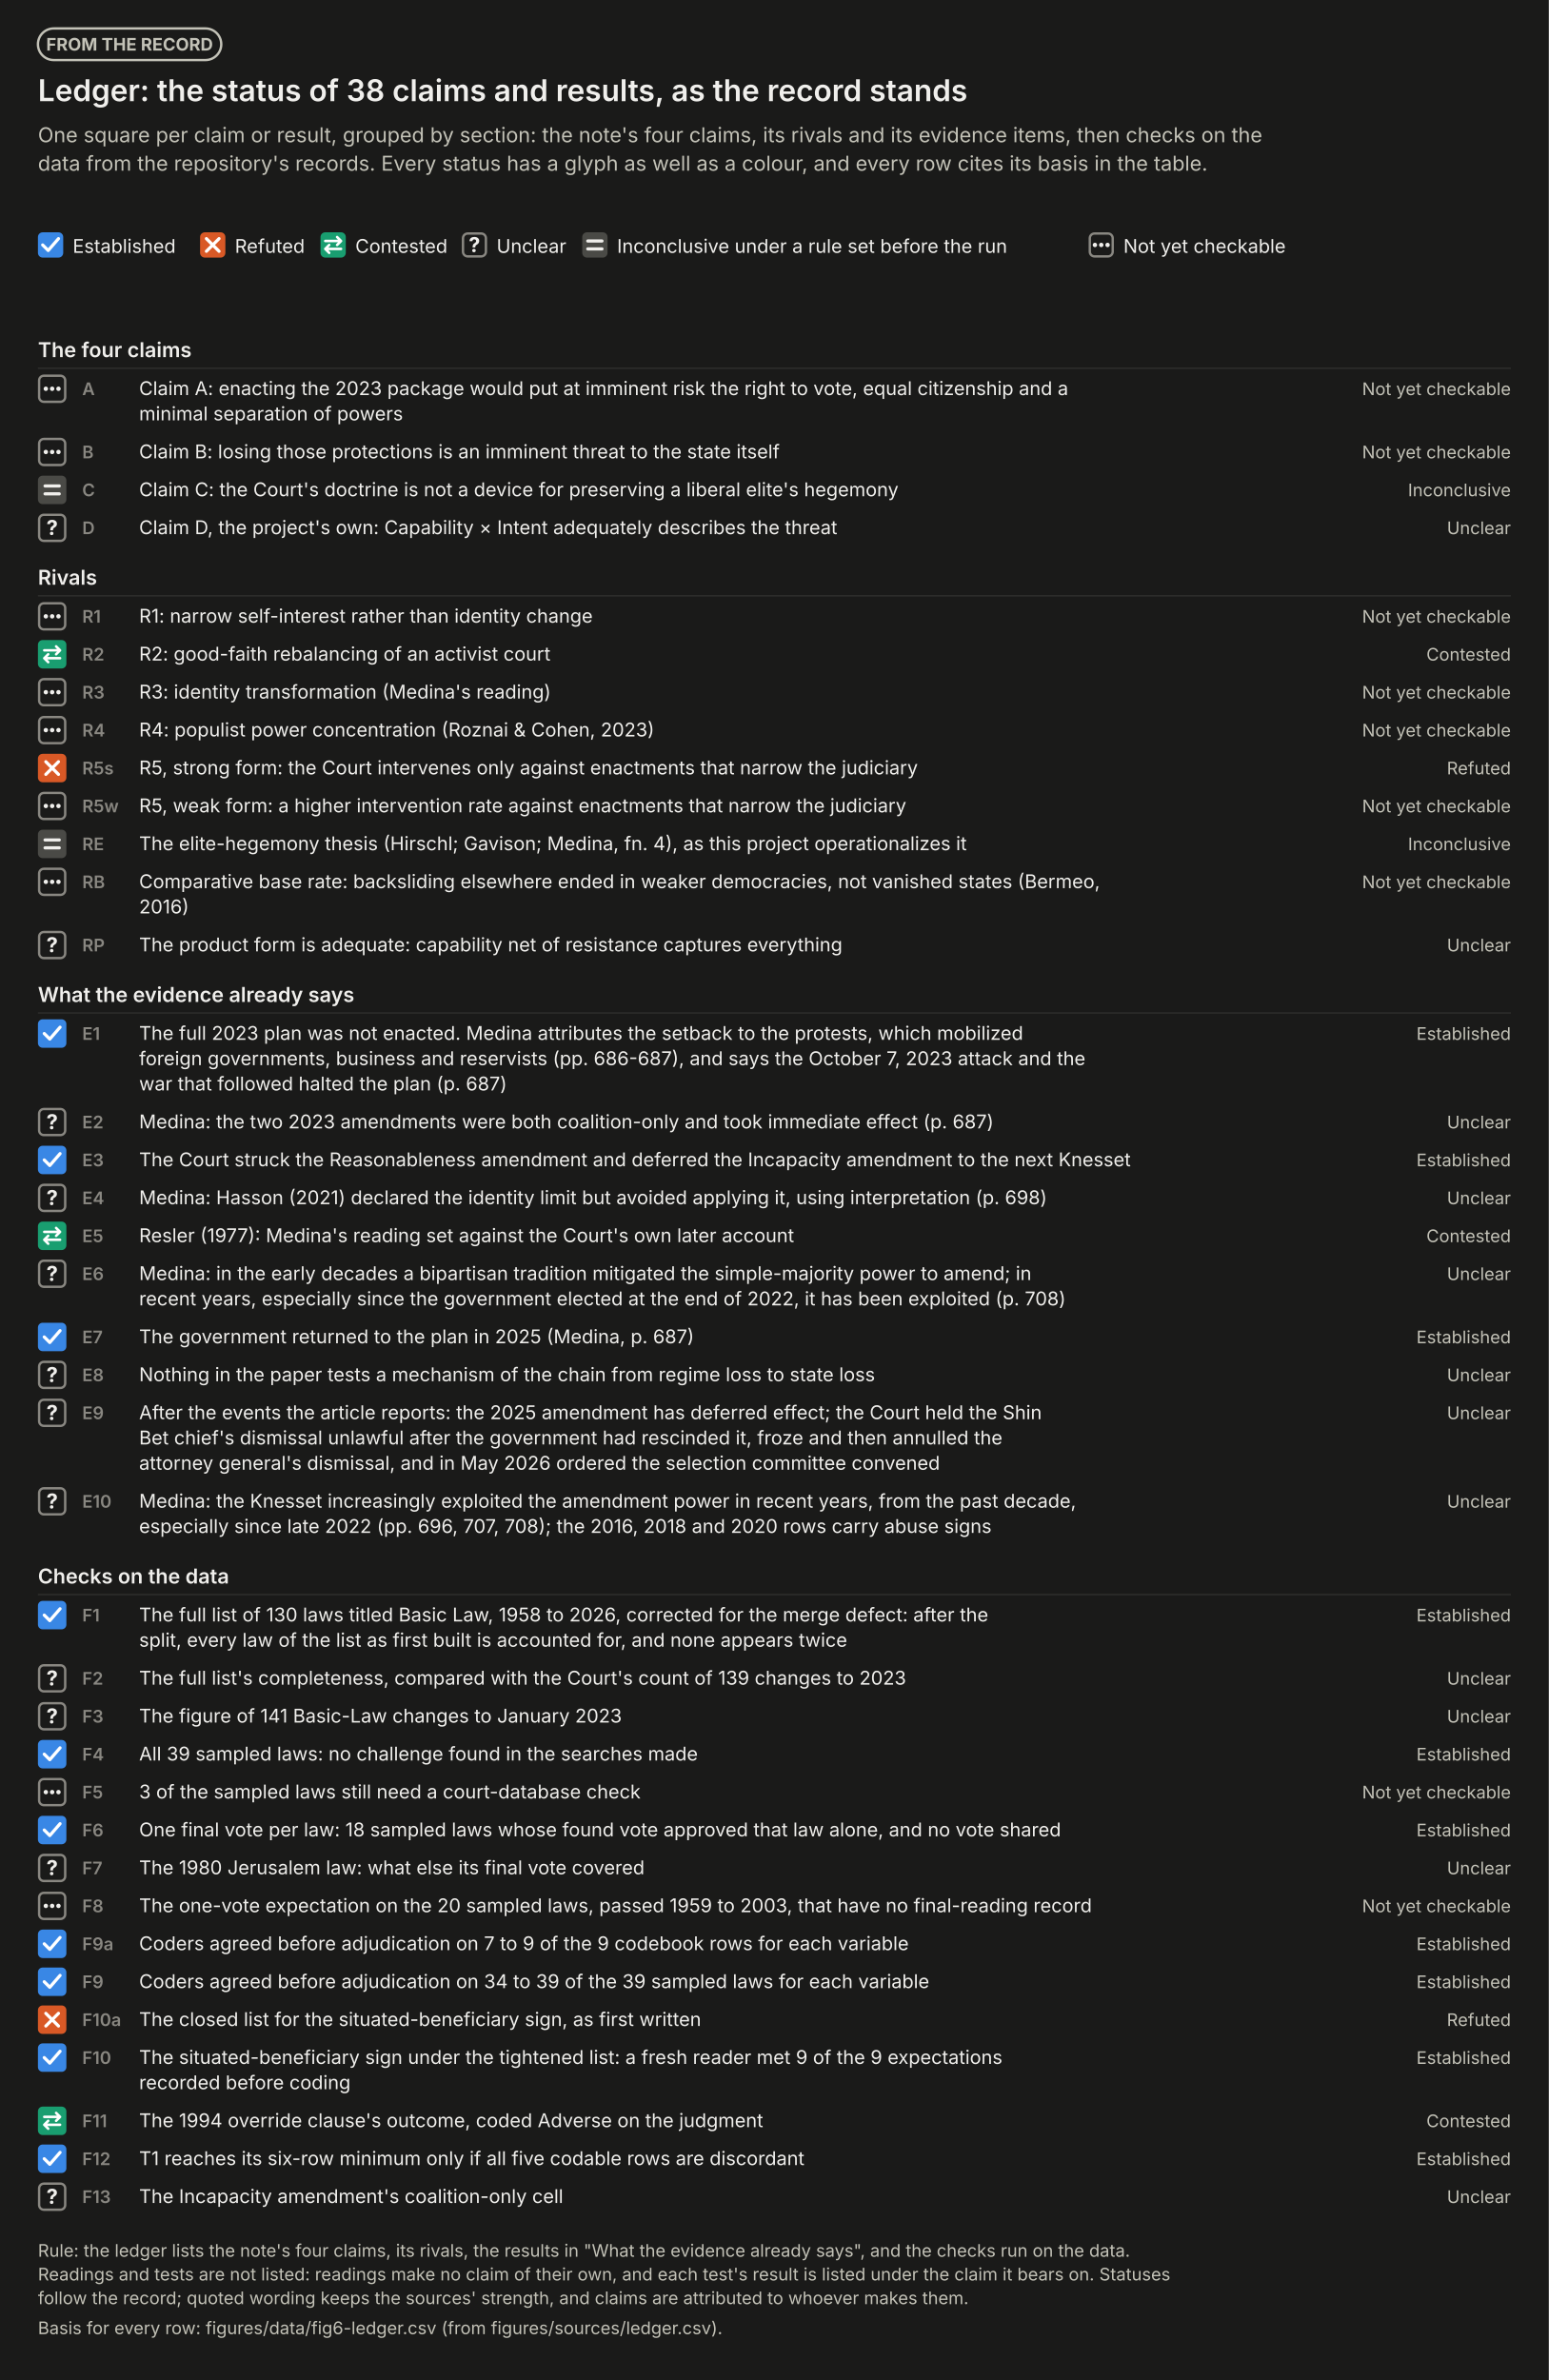
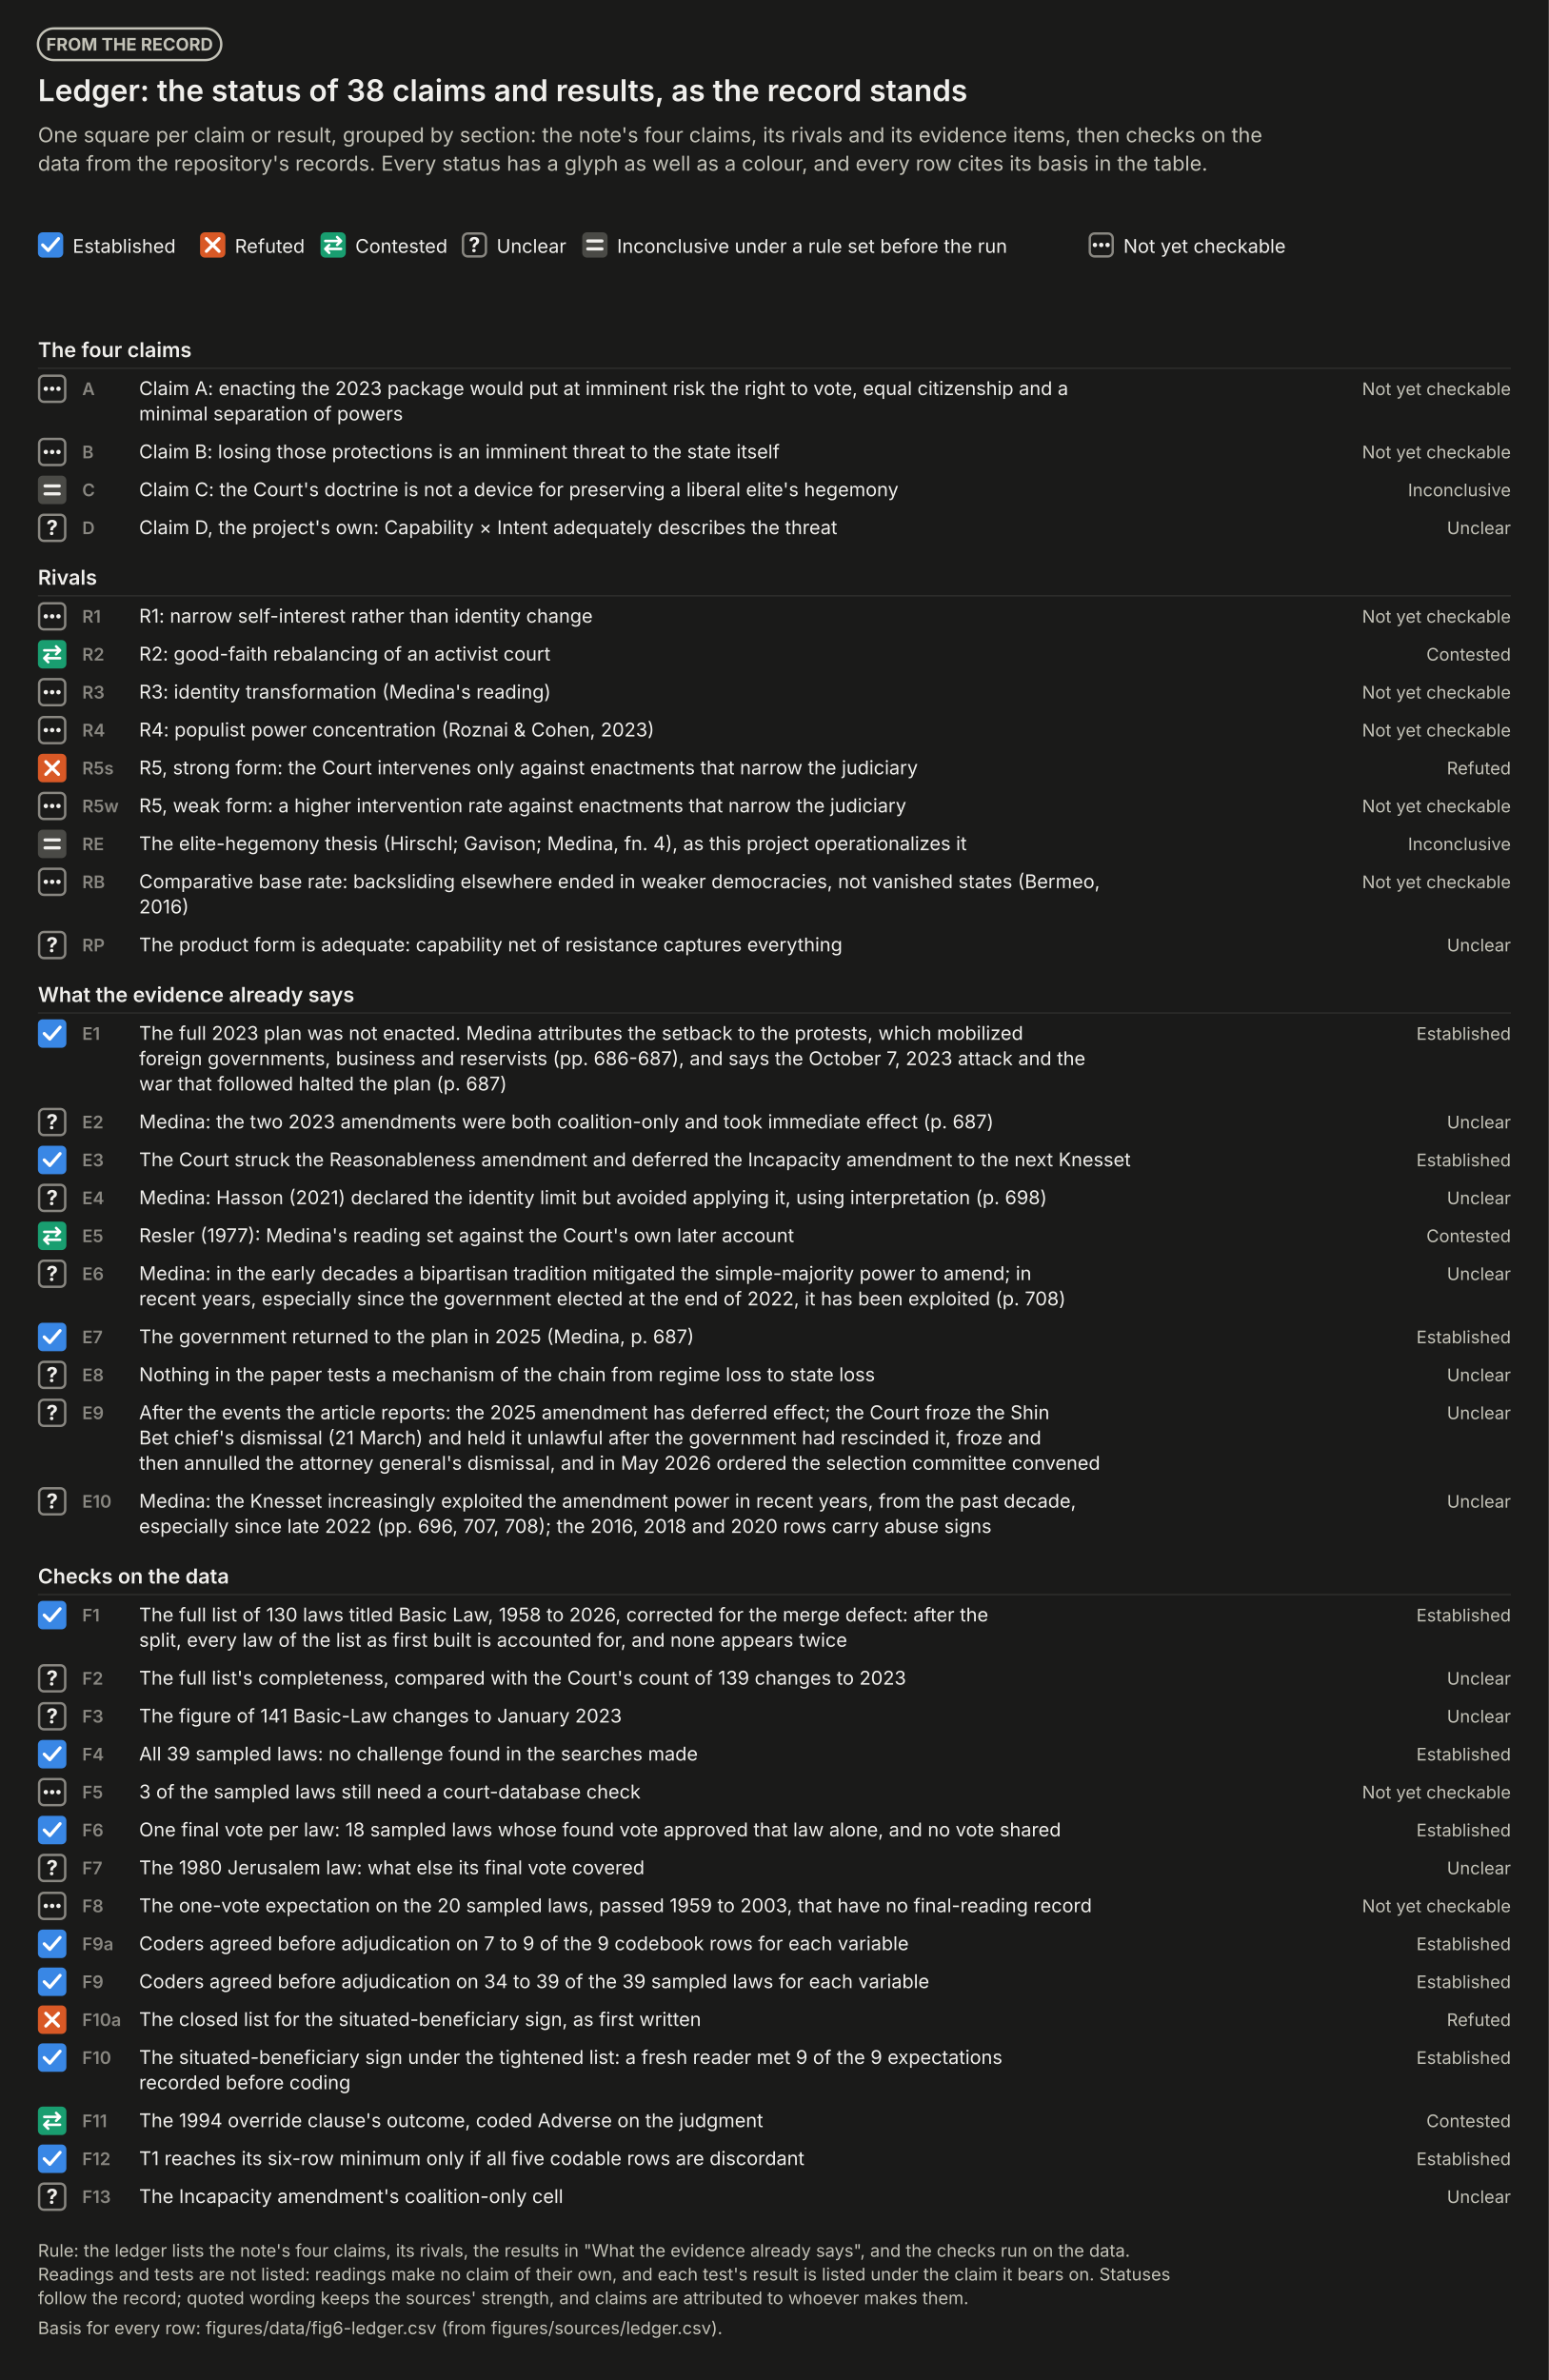
<svg xmlns="http://www.w3.org/2000/svg" width="980" height="1506" viewBox="0 0 980 1506" role="img" aria-labelledby="t d" font-family="system-ui, -apple-system, 'Segoe UI', sans-serif">
  <rect width="980" height="1506" fill="#1a1a19" />
  <rect x="24" y="18" width="116" height="20" rx="10" fill="none" stroke="#c3c2b7" stroke-width="1.5" />
  <text x="82.0" y="32.0" font-size="11" font-weight="bold" text-anchor="middle" fill="#c3c2b7">FROM THE RECORD</text>
  <text x="24.0" y="64.0" font-size="19" font-weight="600" text-anchor="start" fill="#f0efec">Ledger: the status of 38 claims and results, as the record stands</text>
  <text x="24.0" y="90.0" font-size="13" font-weight="normal" text-anchor="start" fill="#c3c2b7">One square per claim or result, grouped by section: the note's four claims, its rivals and its evidence items, then checks on the</text>
  <text x="24.0" y="108.0" font-size="13" font-weight="normal" text-anchor="start" fill="#c3c2b7">data from the repository's records. Every status has a glyph as well as a colour, and every row cites its basis in the table.</text>
  <rect x="24" y="147" width="16" height="16" rx="3" fill="#3987e5" />
  <polyline points="27.0,155.0 30.5,158.5 37.0,151.0" fill="none" stroke="#ffffff" stroke-width="2" stroke-linecap="round" stroke-linejoin="round" />
  <text x="46.0" y="160.0" font-size="12" font-weight="normal" text-anchor="start" fill="#f0efec">Established</text>
  <rect x="126.6" y="147" width="16" height="16" rx="3" fill="#d95926" />
  <path d="M130.6,151.0L138.6,159.0M138.6,151.0L130.6,159.0" stroke="#ffffff" stroke-width="2" stroke-linecap="round" />
  <text x="148.6" y="160.0" font-size="12" font-weight="normal" text-anchor="start" fill="#f0efec">Refuted</text>
  <rect x="202.8" y="147" width="16" height="16" rx="3" fill="#199e70" />
  <path d="M205.8,152.5H215.8M213.3,150.0L215.8,152.5L213.3,155.0M215.8,157.5H205.8M208.3,155.0L205.8,157.5L208.3,160.0" stroke="#ffffff" stroke-width="1.6" fill="none" stroke-linecap="round" stroke-linejoin="round" />
  <text x="224.8" y="160.0" font-size="12" font-weight="normal" text-anchor="start" fill="#f0efec">Contested</text>
  <rect x="292.95" y="147.75" width="14.5" height="14.5" rx="3" fill="none" stroke="#898781" stroke-width="1.5" />
  <text x="300.2" y="159.5" font-size="13" font-weight="bold" text-anchor="middle" fill="#f0efec">?</text>
  <text x="314.2" y="160.0" font-size="12" font-weight="normal" text-anchor="start" fill="#f0efec">Unclear</text>
  <rect x="368.4" y="147" width="16" height="16" rx="3" fill="#4a4a46" />
  <path d="M371.9,152.5H380.9M371.9,157.5H380.9" stroke="#f0efec" stroke-width="2" stroke-linecap="round" />
  <text x="390.4" y="160.0" font-size="12" font-weight="normal" text-anchor="start" fill="#f0efec">Inconclusive under a rule set before the run</text>
  <rect x="689.55" y="147.75" width="14.5" height="14.5" rx="3" fill="none" stroke="#898781" stroke-width="1.5" />
  <circle cx="692.8" cy="155.0" r="1.4" fill="#f0efec" />
  <circle cx="696.8" cy="155.0" r="1.4" fill="#f0efec" />
  <circle cx="700.8" cy="155.0" r="1.4" fill="#f0efec" />
  <text x="710.8" y="160.0" font-size="12" font-weight="normal" text-anchor="start" fill="#f0efec">Not yet checkable</text>
  <text x="24.0" y="226.0" font-size="13" font-weight="600" text-anchor="start" fill="#f0efec">The four claims</text>
  <line x1="24" x2="956" y1="233" y2="233" stroke="#2c2c2a" />
  <rect x="24.75" y="237.75" width="16.5" height="16.5" rx="3" fill="none" stroke="#898781" stroke-width="1.5" />
  <circle cx="29.0" cy="246.0" r="1.4" fill="#f0efec" />
  <circle cx="33.0" cy="246.0" r="1.4" fill="#f0efec" />
  <circle cx="37.0" cy="246.0" r="1.4" fill="#f0efec" />
  <text x="52.0" y="250.0" font-size="11" font-weight="600" text-anchor="start" fill="#898781">A</text>
  <text x="88.0" y="250.0" font-size="12" font-weight="normal" text-anchor="start" fill="#f0efec">Claim A: enacting the 2023 package would put at imminent risk the right to vote, equal citizenship and a</text>
  <text x="88.0" y="266.0" font-size="12" font-weight="normal" text-anchor="start" fill="#f0efec">minimal separation of powers</text>
  <text x="956.0" y="250.0" font-size="11" font-weight="normal" text-anchor="end" fill="#c3c2b7">Not yet checkable</text>
  <rect x="24.75" y="277.75" width="16.5" height="16.5" rx="3" fill="none" stroke="#898781" stroke-width="1.5" />
  <circle cx="29.0" cy="286.0" r="1.4" fill="#f0efec" />
  <circle cx="33.0" cy="286.0" r="1.4" fill="#f0efec" />
  <circle cx="37.0" cy="286.0" r="1.4" fill="#f0efec" />
  <text x="52.0" y="290.0" font-size="11" font-weight="600" text-anchor="start" fill="#898781">B</text>
  <text x="88.0" y="290.0" font-size="12" font-weight="normal" text-anchor="start" fill="#f0efec">Claim B: losing those protections is an imminent threat to the state itself</text>
  <text x="956.0" y="290.0" font-size="11" font-weight="normal" text-anchor="end" fill="#c3c2b7">Not yet checkable</text>
  <rect x="24" y="301" width="18" height="18" rx="3" fill="#4a4a46" />
  <path d="M28.5,307.5H37.5M28.5,312.5H37.5" stroke="#f0efec" stroke-width="2" stroke-linecap="round" />
  <text x="52.0" y="314.0" font-size="11" font-weight="600" text-anchor="start" fill="#898781">C</text>
  <text x="88.0" y="314.0" font-size="12" font-weight="normal" text-anchor="start" fill="#f0efec">Claim C: the Court's doctrine is not a device for preserving a liberal elite's hegemony</text>
  <text x="956.0" y="314.0" font-size="11" font-weight="normal" text-anchor="end" fill="#c3c2b7">Inconclusive</text>
  <rect x="24.75" y="325.75" width="16.5" height="16.5" rx="3" fill="none" stroke="#898781" stroke-width="1.5" />
  <text x="33.0" y="338.5" font-size="13" font-weight="bold" text-anchor="middle" fill="#f0efec">?</text>
  <text x="52.0" y="338.0" font-size="11" font-weight="600" text-anchor="start" fill="#898781">D</text>
  <text x="88.0" y="338.0" font-size="12" font-weight="normal" text-anchor="start" fill="#f0efec">Claim D, the project's own: Capability × Intent adequately describes the threat</text>
  <text x="956.0" y="338.0" font-size="11" font-weight="normal" text-anchor="end" fill="#c3c2b7">Unclear</text>
  <text x="24.0" y="370.0" font-size="13" font-weight="600" text-anchor="start" fill="#f0efec">Rivals</text>
  <line x1="24" x2="956" y1="377" y2="377" stroke="#2c2c2a" />
  <rect x="24.75" y="381.75" width="16.5" height="16.5" rx="3" fill="none" stroke="#898781" stroke-width="1.5" />
  <circle cx="29.0" cy="390.0" r="1.4" fill="#f0efec" />
  <circle cx="33.0" cy="390.0" r="1.4" fill="#f0efec" />
  <circle cx="37.0" cy="390.0" r="1.4" fill="#f0efec" />
  <text x="52.0" y="394.0" font-size="11" font-weight="600" text-anchor="start" fill="#898781">R1</text>
  <text x="88.0" y="394.0" font-size="12" font-weight="normal" text-anchor="start" fill="#f0efec">R1: narrow self-interest rather than identity change</text>
  <text x="956.0" y="394.0" font-size="11" font-weight="normal" text-anchor="end" fill="#c3c2b7">Not yet checkable</text>
  <rect x="24" y="405" width="18" height="18" rx="3" fill="#199e70" />
  <path d="M28.0,411.5H38.0M35.5,409.0L38.0,411.5L35.5,414.0M38.0,416.5H28.0M30.5,414.0L28.0,416.5L30.5,419.0" stroke="#ffffff" stroke-width="1.6" fill="none" stroke-linecap="round" stroke-linejoin="round" />
  <text x="52.0" y="418.0" font-size="11" font-weight="600" text-anchor="start" fill="#898781">R2</text>
  <text x="88.0" y="418.0" font-size="12" font-weight="normal" text-anchor="start" fill="#f0efec">R2: good-faith rebalancing of an activist court</text>
  <text x="956.0" y="418.0" font-size="11" font-weight="normal" text-anchor="end" fill="#c3c2b7">Contested</text>
  <rect x="24.75" y="429.75" width="16.5" height="16.5" rx="3" fill="none" stroke="#898781" stroke-width="1.5" />
  <circle cx="29.0" cy="438.0" r="1.4" fill="#f0efec" />
  <circle cx="33.0" cy="438.0" r="1.4" fill="#f0efec" />
  <circle cx="37.0" cy="438.0" r="1.4" fill="#f0efec" />
  <text x="52.0" y="442.0" font-size="11" font-weight="600" text-anchor="start" fill="#898781">R3</text>
  <text x="88.0" y="442.0" font-size="12" font-weight="normal" text-anchor="start" fill="#f0efec">R3: identity transformation (Medina's reading)</text>
  <text x="956.0" y="442.0" font-size="11" font-weight="normal" text-anchor="end" fill="#c3c2b7">Not yet checkable</text>
  <rect x="24.75" y="453.75" width="16.5" height="16.5" rx="3" fill="none" stroke="#898781" stroke-width="1.5" />
  <circle cx="29.0" cy="462.0" r="1.4" fill="#f0efec" />
  <circle cx="33.0" cy="462.0" r="1.4" fill="#f0efec" />
  <circle cx="37.0" cy="462.0" r="1.4" fill="#f0efec" />
  <text x="52.0" y="466.0" font-size="11" font-weight="600" text-anchor="start" fill="#898781">R4</text>
  <text x="88.0" y="466.0" font-size="12" font-weight="normal" text-anchor="start" fill="#f0efec">R4: populist power concentration (Roznai &amp; Cohen, 2023)</text>
  <text x="956.0" y="466.0" font-size="11" font-weight="normal" text-anchor="end" fill="#c3c2b7">Not yet checkable</text>
  <rect x="24" y="477" width="18" height="18" rx="3" fill="#d95926" />
  <path d="M29.0,482.0L37.0,490.0M37.0,482.0L29.0,490.0" stroke="#ffffff" stroke-width="2" stroke-linecap="round" />
  <text x="52.0" y="490.0" font-size="11" font-weight="600" text-anchor="start" fill="#898781">R5s</text>
  <text x="88.0" y="490.0" font-size="12" font-weight="normal" text-anchor="start" fill="#f0efec">R5, strong form: the Court intervenes only against enactments that narrow the judiciary</text>
  <text x="956.0" y="490.0" font-size="11" font-weight="normal" text-anchor="end" fill="#c3c2b7">Refuted</text>
  <rect x="24.75" y="501.75" width="16.5" height="16.5" rx="3" fill="none" stroke="#898781" stroke-width="1.5" />
  <circle cx="29.0" cy="510.0" r="1.4" fill="#f0efec" />
  <circle cx="33.0" cy="510.0" r="1.4" fill="#f0efec" />
  <circle cx="37.0" cy="510.0" r="1.4" fill="#f0efec" />
  <text x="52.0" y="514.0" font-size="11" font-weight="600" text-anchor="start" fill="#898781">R5w</text>
  <text x="88.0" y="514.0" font-size="12" font-weight="normal" text-anchor="start" fill="#f0efec">R5, weak form: a higher intervention rate against enactments that narrow the judiciary</text>
  <text x="956.0" y="514.0" font-size="11" font-weight="normal" text-anchor="end" fill="#c3c2b7">Not yet checkable</text>
  <rect x="24" y="525" width="18" height="18" rx="3" fill="#4a4a46" />
  <path d="M28.5,531.5H37.5M28.5,536.5H37.5" stroke="#f0efec" stroke-width="2" stroke-linecap="round" />
  <text x="52.0" y="538.0" font-size="11" font-weight="600" text-anchor="start" fill="#898781">RE</text>
  <text x="88.0" y="538.0" font-size="12" font-weight="normal" text-anchor="start" fill="#f0efec">The elite-hegemony thesis (Hirschl; Gavison; Medina, fn. 4), as this project operationalizes it</text>
  <text x="956.0" y="538.0" font-size="11" font-weight="normal" text-anchor="end" fill="#c3c2b7">Inconclusive</text>
  <rect x="24.75" y="549.75" width="16.5" height="16.5" rx="3" fill="none" stroke="#898781" stroke-width="1.5" />
  <circle cx="29.0" cy="558.0" r="1.4" fill="#f0efec" />
  <circle cx="33.0" cy="558.0" r="1.4" fill="#f0efec" />
  <circle cx="37.0" cy="558.0" r="1.4" fill="#f0efec" />
  <text x="52.0" y="562.0" font-size="11" font-weight="600" text-anchor="start" fill="#898781">RB</text>
  <text x="88.0" y="562.0" font-size="12" font-weight="normal" text-anchor="start" fill="#f0efec">Comparative base rate: backsliding elsewhere ended in weaker democracies, not vanished states (Bermeo,</text>
  <text x="88.0" y="578.0" font-size="12" font-weight="normal" text-anchor="start" fill="#f0efec">2016)</text>
  <text x="956.0" y="562.0" font-size="11" font-weight="normal" text-anchor="end" fill="#c3c2b7">Not yet checkable</text>
  <rect x="24.75" y="589.75" width="16.5" height="16.5" rx="3" fill="none" stroke="#898781" stroke-width="1.5" />
  <text x="33.0" y="602.5" font-size="13" font-weight="bold" text-anchor="middle" fill="#f0efec">?</text>
  <text x="52.0" y="602.0" font-size="11" font-weight="600" text-anchor="start" fill="#898781">RP</text>
  <text x="88.0" y="602.0" font-size="12" font-weight="normal" text-anchor="start" fill="#f0efec">The product form is adequate: capability net of resistance captures everything</text>
  <text x="956.0" y="602.0" font-size="11" font-weight="normal" text-anchor="end" fill="#c3c2b7">Unclear</text>
  <text x="24.0" y="634.0" font-size="13" font-weight="600" text-anchor="start" fill="#f0efec">What the evidence already says</text>
  <line x1="24" x2="956" y1="641" y2="641" stroke="#2c2c2a" />
  <rect x="24" y="645" width="18" height="18" rx="3" fill="#3987e5" />
  <polyline points="28.0,654.0 31.5,657.5 38.0,650.0" fill="none" stroke="#ffffff" stroke-width="2" stroke-linecap="round" stroke-linejoin="round" />
  <text x="52.0" y="658.0" font-size="11" font-weight="600" text-anchor="start" fill="#898781">E1</text>
  <text x="88.0" y="658.0" font-size="12" font-weight="normal" text-anchor="start" fill="#f0efec">The full 2023 plan was not enacted. Medina attributes the setback to the protests, which mobilized</text>
  <text x="88.0" y="674.0" font-size="12" font-weight="normal" text-anchor="start" fill="#f0efec">foreign governments, business and reservists (pp. 686-687), and says the October 7, 2023 attack and the</text>
  <text x="88.0" y="690.0" font-size="12" font-weight="normal" text-anchor="start" fill="#f0efec">war that followed halted the plan (p. 687)</text>
  <text x="956.0" y="658.0" font-size="11" font-weight="normal" text-anchor="end" fill="#c3c2b7">Established</text>
  <rect x="24.75" y="701.75" width="16.5" height="16.5" rx="3" fill="none" stroke="#898781" stroke-width="1.5" />
  <text x="33.0" y="714.5" font-size="13" font-weight="bold" text-anchor="middle" fill="#f0efec">?</text>
  <text x="52.0" y="714.0" font-size="11" font-weight="600" text-anchor="start" fill="#898781">E2</text>
  <text x="88.0" y="714.0" font-size="12" font-weight="normal" text-anchor="start" fill="#f0efec">Medina: the two 2023 amendments were both coalition-only and took immediate effect (p. 687)</text>
  <text x="956.0" y="714.0" font-size="11" font-weight="normal" text-anchor="end" fill="#c3c2b7">Unclear</text>
  <rect x="24" y="725" width="18" height="18" rx="3" fill="#3987e5" />
  <polyline points="28.0,734.0 31.5,737.5 38.0,730.0" fill="none" stroke="#ffffff" stroke-width="2" stroke-linecap="round" stroke-linejoin="round" />
  <text x="52.0" y="738.0" font-size="11" font-weight="600" text-anchor="start" fill="#898781">E3</text>
  <text x="88.0" y="738.0" font-size="12" font-weight="normal" text-anchor="start" fill="#f0efec">The Court struck the Reasonableness amendment and deferred the Incapacity amendment to the next Knesset</text>
  <text x="956.0" y="738.0" font-size="11" font-weight="normal" text-anchor="end" fill="#c3c2b7">Established</text>
  <rect x="24.75" y="749.75" width="16.5" height="16.5" rx="3" fill="none" stroke="#898781" stroke-width="1.5" />
  <text x="33.0" y="762.5" font-size="13" font-weight="bold" text-anchor="middle" fill="#f0efec">?</text>
  <text x="52.0" y="762.0" font-size="11" font-weight="600" text-anchor="start" fill="#898781">E4</text>
  <text x="88.0" y="762.0" font-size="12" font-weight="normal" text-anchor="start" fill="#f0efec">Medina: Hasson (2021) declared the identity limit but avoided applying it, using interpretation (p. 698)</text>
  <text x="956.0" y="762.0" font-size="11" font-weight="normal" text-anchor="end" fill="#c3c2b7">Unclear</text>
  <rect x="24" y="773" width="18" height="18" rx="3" fill="#199e70" />
  <path d="M28.0,779.5H38.0M35.5,777.0L38.0,779.5L35.5,782.0M38.0,784.5H28.0M30.5,782.0L28.0,784.5L30.5,787.0" stroke="#ffffff" stroke-width="1.6" fill="none" stroke-linecap="round" stroke-linejoin="round" />
  <text x="52.0" y="786.0" font-size="11" font-weight="600" text-anchor="start" fill="#898781">E5</text>
  <text x="88.0" y="786.0" font-size="12" font-weight="normal" text-anchor="start" fill="#f0efec">Resler (1977): Medina's reading set against the Court's own later account</text>
  <text x="956.0" y="786.0" font-size="11" font-weight="normal" text-anchor="end" fill="#c3c2b7">Contested</text>
  <rect x="24.75" y="797.75" width="16.5" height="16.5" rx="3" fill="none" stroke="#898781" stroke-width="1.5" />
  <text x="33.0" y="810.5" font-size="13" font-weight="bold" text-anchor="middle" fill="#f0efec">?</text>
  <text x="52.0" y="810.0" font-size="11" font-weight="600" text-anchor="start" fill="#898781">E6</text>
  <text x="88.0" y="810.0" font-size="12" font-weight="normal" text-anchor="start" fill="#f0efec">Medina: in the early decades a bipartisan tradition mitigated the simple-majority power to amend; in</text>
  <text x="88.0" y="826.0" font-size="12" font-weight="normal" text-anchor="start" fill="#f0efec">recent years, especially since the government elected at the end of 2022, it has been exploited (p. 708)</text>
  <text x="956.0" y="810.0" font-size="11" font-weight="normal" text-anchor="end" fill="#c3c2b7">Unclear</text>
  <rect x="24" y="837" width="18" height="18" rx="3" fill="#3987e5" />
  <polyline points="28.0,846.0 31.5,849.5 38.0,842.0" fill="none" stroke="#ffffff" stroke-width="2" stroke-linecap="round" stroke-linejoin="round" />
  <text x="52.0" y="850.0" font-size="11" font-weight="600" text-anchor="start" fill="#898781">E7</text>
  <text x="88.0" y="850.0" font-size="12" font-weight="normal" text-anchor="start" fill="#f0efec">The government returned to the plan in 2025 (Medina, p. 687)</text>
  <text x="956.0" y="850.0" font-size="11" font-weight="normal" text-anchor="end" fill="#c3c2b7">Established</text>
  <rect x="24.75" y="861.75" width="16.5" height="16.5" rx="3" fill="none" stroke="#898781" stroke-width="1.5" />
  <text x="33.0" y="874.5" font-size="13" font-weight="bold" text-anchor="middle" fill="#f0efec">?</text>
  <text x="52.0" y="874.0" font-size="11" font-weight="600" text-anchor="start" fill="#898781">E8</text>
  <text x="88.0" y="874.0" font-size="12" font-weight="normal" text-anchor="start" fill="#f0efec">Nothing in the paper tests a mechanism of the chain from regime loss to state loss</text>
  <text x="956.0" y="874.0" font-size="11" font-weight="normal" text-anchor="end" fill="#c3c2b7">Unclear</text>
  <rect x="24.75" y="885.75" width="16.5" height="16.5" rx="3" fill="none" stroke="#898781" stroke-width="1.5" />
  <text x="33.0" y="898.5" font-size="13" font-weight="bold" text-anchor="middle" fill="#f0efec">?</text>
  <text x="52.0" y="898.0" font-size="11" font-weight="600" text-anchor="start" fill="#898781">E9</text>
-   <text x="88.0" y="898.0" font-size="12" font-weight="normal" text-anchor="start" fill="#f0efec">After the events the article reports: the 2025 amendment has deferred effect; the Court held the Shin</text>
-   <text x="88.0" y="914.0" font-size="12" font-weight="normal" text-anchor="start" fill="#f0efec">Bet chief's dismissal unlawful after the government had rescinded it, froze and then annulled the</text>
-   <text x="88.0" y="930.0" font-size="12" font-weight="normal" text-anchor="start" fill="#f0efec">attorney general's dismissal, and in May 2026 ordered the selection committee convened</text>
+   <text x="88.0" y="898.0" font-size="12" font-weight="normal" text-anchor="start" fill="#f0efec">After the events the article reports: the 2025 amendment has deferred effect; the Court froze the Shin</text>
+   <text x="88.0" y="914.0" font-size="12" font-weight="normal" text-anchor="start" fill="#f0efec">Bet chief's dismissal (21 March) and held it unlawful after the government had rescinded it, froze and</text>
+   <text x="88.0" y="930.0" font-size="12" font-weight="normal" text-anchor="start" fill="#f0efec">then annulled the attorney general's dismissal, and in May 2026 ordered the selection committee convened</text>
  <text x="956.0" y="898.0" font-size="11" font-weight="normal" text-anchor="end" fill="#c3c2b7">Unclear</text>
  <rect x="24.75" y="941.75" width="16.5" height="16.5" rx="3" fill="none" stroke="#898781" stroke-width="1.5" />
  <text x="33.0" y="954.5" font-size="13" font-weight="bold" text-anchor="middle" fill="#f0efec">?</text>
  <text x="52.0" y="954.0" font-size="11" font-weight="600" text-anchor="start" fill="#898781">E10</text>
  <text x="88.0" y="954.0" font-size="12" font-weight="normal" text-anchor="start" fill="#f0efec">Medina: the Knesset increasingly exploited the amendment power in recent years, from the past decade,</text>
  <text x="88.0" y="970.0" font-size="12" font-weight="normal" text-anchor="start" fill="#f0efec">especially since late 2022 (pp. 696, 707, 708); the 2016, 2018 and 2020 rows carry abuse signs</text>
  <text x="956.0" y="954.0" font-size="11" font-weight="normal" text-anchor="end" fill="#c3c2b7">Unclear</text>
  <text x="24.0" y="1002.0" font-size="13" font-weight="600" text-anchor="start" fill="#f0efec">Checks on the data</text>
  <line x1="24" x2="956" y1="1009" y2="1009" stroke="#2c2c2a" />
  <rect x="24" y="1013" width="18" height="18" rx="3" fill="#3987e5" />
  <polyline points="28.0,1022.0 31.5,1025.5 38.0,1018.0" fill="none" stroke="#ffffff" stroke-width="2" stroke-linecap="round" stroke-linejoin="round" />
  <text x="52.0" y="1026.0" font-size="11" font-weight="600" text-anchor="start" fill="#898781">F1</text>
  <text x="88.0" y="1026.0" font-size="12" font-weight="normal" text-anchor="start" fill="#f0efec">The full list of 130 laws titled Basic Law, 1958 to 2026, corrected for the merge defect: after the</text>
  <text x="88.0" y="1042.0" font-size="12" font-weight="normal" text-anchor="start" fill="#f0efec">split, every law of the list as first built is accounted for, and none appears twice</text>
  <text x="956.0" y="1026.0" font-size="11" font-weight="normal" text-anchor="end" fill="#c3c2b7">Established</text>
  <rect x="24.75" y="1053.75" width="16.5" height="16.5" rx="3" fill="none" stroke="#898781" stroke-width="1.5" />
  <text x="33.0" y="1066.5" font-size="13" font-weight="bold" text-anchor="middle" fill="#f0efec">?</text>
  <text x="52.0" y="1066.0" font-size="11" font-weight="600" text-anchor="start" fill="#898781">F2</text>
  <text x="88.0" y="1066.0" font-size="12" font-weight="normal" text-anchor="start" fill="#f0efec">The full list's completeness, compared with the Court's count of 139 changes to 2023</text>
  <text x="956.0" y="1066.0" font-size="11" font-weight="normal" text-anchor="end" fill="#c3c2b7">Unclear</text>
  <rect x="24.75" y="1077.75" width="16.5" height="16.5" rx="3" fill="none" stroke="#898781" stroke-width="1.5" />
  <text x="33.0" y="1090.5" font-size="13" font-weight="bold" text-anchor="middle" fill="#f0efec">?</text>
  <text x="52.0" y="1090.0" font-size="11" font-weight="600" text-anchor="start" fill="#898781">F3</text>
  <text x="88.0" y="1090.0" font-size="12" font-weight="normal" text-anchor="start" fill="#f0efec">The figure of 141 Basic-Law changes to January 2023</text>
  <text x="956.0" y="1090.0" font-size="11" font-weight="normal" text-anchor="end" fill="#c3c2b7">Unclear</text>
  <rect x="24" y="1101" width="18" height="18" rx="3" fill="#3987e5" />
  <polyline points="28.0,1110.0 31.5,1113.5 38.0,1106.0" fill="none" stroke="#ffffff" stroke-width="2" stroke-linecap="round" stroke-linejoin="round" />
  <text x="52.0" y="1114.0" font-size="11" font-weight="600" text-anchor="start" fill="#898781">F4</text>
  <text x="88.0" y="1114.0" font-size="12" font-weight="normal" text-anchor="start" fill="#f0efec">All 39 sampled laws: no challenge found in the searches made</text>
  <text x="956.0" y="1114.0" font-size="11" font-weight="normal" text-anchor="end" fill="#c3c2b7">Established</text>
  <rect x="24.75" y="1125.75" width="16.5" height="16.5" rx="3" fill="none" stroke="#898781" stroke-width="1.5" />
  <circle cx="29.0" cy="1134.0" r="1.4" fill="#f0efec" />
  <circle cx="33.0" cy="1134.0" r="1.4" fill="#f0efec" />
  <circle cx="37.0" cy="1134.0" r="1.4" fill="#f0efec" />
  <text x="52.0" y="1138.0" font-size="11" font-weight="600" text-anchor="start" fill="#898781">F5</text>
  <text x="88.0" y="1138.0" font-size="12" font-weight="normal" text-anchor="start" fill="#f0efec">3 of the sampled laws still need a court-database check</text>
  <text x="956.0" y="1138.0" font-size="11" font-weight="normal" text-anchor="end" fill="#c3c2b7">Not yet checkable</text>
  <rect x="24" y="1149" width="18" height="18" rx="3" fill="#3987e5" />
  <polyline points="28.0,1158.0 31.5,1161.5 38.0,1154.0" fill="none" stroke="#ffffff" stroke-width="2" stroke-linecap="round" stroke-linejoin="round" />
  <text x="52.0" y="1162.0" font-size="11" font-weight="600" text-anchor="start" fill="#898781">F6</text>
  <text x="88.0" y="1162.0" font-size="12" font-weight="normal" text-anchor="start" fill="#f0efec">One final vote per law: 18 sampled laws whose found vote approved that law alone, and no vote shared</text>
  <text x="956.0" y="1162.0" font-size="11" font-weight="normal" text-anchor="end" fill="#c3c2b7">Established</text>
  <rect x="24.75" y="1173.75" width="16.5" height="16.5" rx="3" fill="none" stroke="#898781" stroke-width="1.5" />
  <text x="33.0" y="1186.5" font-size="13" font-weight="bold" text-anchor="middle" fill="#f0efec">?</text>
  <text x="52.0" y="1186.0" font-size="11" font-weight="600" text-anchor="start" fill="#898781">F7</text>
  <text x="88.0" y="1186.0" font-size="12" font-weight="normal" text-anchor="start" fill="#f0efec">The 1980 Jerusalem law: what else its final vote covered</text>
  <text x="956.0" y="1186.0" font-size="11" font-weight="normal" text-anchor="end" fill="#c3c2b7">Unclear</text>
  <rect x="24.75" y="1197.75" width="16.5" height="16.5" rx="3" fill="none" stroke="#898781" stroke-width="1.5" />
  <circle cx="29.0" cy="1206.0" r="1.4" fill="#f0efec" />
  <circle cx="33.0" cy="1206.0" r="1.4" fill="#f0efec" />
  <circle cx="37.0" cy="1206.0" r="1.4" fill="#f0efec" />
  <text x="52.0" y="1210.0" font-size="11" font-weight="600" text-anchor="start" fill="#898781">F8</text>
  <text x="88.0" y="1210.0" font-size="12" font-weight="normal" text-anchor="start" fill="#f0efec">The one-vote expectation on the 20 sampled laws, passed 1959 to 2003, that have no final-reading record</text>
  <text x="956.0" y="1210.0" font-size="11" font-weight="normal" text-anchor="end" fill="#c3c2b7">Not yet checkable</text>
  <rect x="24" y="1221" width="18" height="18" rx="3" fill="#3987e5" />
  <polyline points="28.0,1230.0 31.5,1233.5 38.0,1226.0" fill="none" stroke="#ffffff" stroke-width="2" stroke-linecap="round" stroke-linejoin="round" />
  <text x="52.0" y="1234.0" font-size="11" font-weight="600" text-anchor="start" fill="#898781">F9a</text>
  <text x="88.0" y="1234.0" font-size="12" font-weight="normal" text-anchor="start" fill="#f0efec">Coders agreed before adjudication on 7 to 9 of the 9 codebook rows for each variable</text>
  <text x="956.0" y="1234.0" font-size="11" font-weight="normal" text-anchor="end" fill="#c3c2b7">Established</text>
  <rect x="24" y="1245" width="18" height="18" rx="3" fill="#3987e5" />
  <polyline points="28.0,1254.0 31.5,1257.5 38.0,1250.0" fill="none" stroke="#ffffff" stroke-width="2" stroke-linecap="round" stroke-linejoin="round" />
  <text x="52.0" y="1258.0" font-size="11" font-weight="600" text-anchor="start" fill="#898781">F9</text>
  <text x="88.0" y="1258.0" font-size="12" font-weight="normal" text-anchor="start" fill="#f0efec">Coders agreed before adjudication on 34 to 39 of the 39 sampled laws for each variable</text>
  <text x="956.0" y="1258.0" font-size="11" font-weight="normal" text-anchor="end" fill="#c3c2b7">Established</text>
  <rect x="24" y="1269" width="18" height="18" rx="3" fill="#d95926" />
  <path d="M29.0,1274.0L37.0,1282.0M37.0,1274.0L29.0,1282.0" stroke="#ffffff" stroke-width="2" stroke-linecap="round" />
  <text x="52.0" y="1282.0" font-size="11" font-weight="600" text-anchor="start" fill="#898781">F10a</text>
  <text x="88.0" y="1282.0" font-size="12" font-weight="normal" text-anchor="start" fill="#f0efec">The closed list for the situated-beneficiary sign, as first written</text>
  <text x="956.0" y="1282.0" font-size="11" font-weight="normal" text-anchor="end" fill="#c3c2b7">Refuted</text>
  <rect x="24" y="1293" width="18" height="18" rx="3" fill="#3987e5" />
  <polyline points="28.0,1302.0 31.5,1305.5 38.0,1298.0" fill="none" stroke="#ffffff" stroke-width="2" stroke-linecap="round" stroke-linejoin="round" />
  <text x="52.0" y="1306.0" font-size="11" font-weight="600" text-anchor="start" fill="#898781">F10</text>
  <text x="88.0" y="1306.0" font-size="12" font-weight="normal" text-anchor="start" fill="#f0efec">The situated-beneficiary sign under the tightened list: a fresh reader met 9 of the 9 expectations</text>
  <text x="88.0" y="1322.0" font-size="12" font-weight="normal" text-anchor="start" fill="#f0efec">recorded before coding</text>
  <text x="956.0" y="1306.0" font-size="11" font-weight="normal" text-anchor="end" fill="#c3c2b7">Established</text>
  <rect x="24" y="1333" width="18" height="18" rx="3" fill="#199e70" />
  <path d="M28.0,1339.5H38.0M35.5,1337.0L38.0,1339.5L35.5,1342.0M38.0,1344.5H28.0M30.5,1342.0L28.0,1344.5L30.5,1347.0" stroke="#ffffff" stroke-width="1.6" fill="none" stroke-linecap="round" stroke-linejoin="round" />
  <text x="52.0" y="1346.0" font-size="11" font-weight="600" text-anchor="start" fill="#898781">F11</text>
  <text x="88.0" y="1346.0" font-size="12" font-weight="normal" text-anchor="start" fill="#f0efec">The 1994 override clause's outcome, coded Adverse on the judgment</text>
  <text x="956.0" y="1346.0" font-size="11" font-weight="normal" text-anchor="end" fill="#c3c2b7">Contested</text>
  <rect x="24" y="1357" width="18" height="18" rx="3" fill="#3987e5" />
  <polyline points="28.0,1366.0 31.5,1369.5 38.0,1362.0" fill="none" stroke="#ffffff" stroke-width="2" stroke-linecap="round" stroke-linejoin="round" />
  <text x="52.0" y="1370.0" font-size="11" font-weight="600" text-anchor="start" fill="#898781">F12</text>
  <text x="88.0" y="1370.0" font-size="12" font-weight="normal" text-anchor="start" fill="#f0efec">T1 reaches its six-row minimum only if all five codable rows are discordant</text>
  <text x="956.0" y="1370.0" font-size="11" font-weight="normal" text-anchor="end" fill="#c3c2b7">Established</text>
  <rect x="24.75" y="1381.75" width="16.5" height="16.5" rx="3" fill="none" stroke="#898781" stroke-width="1.5" />
  <text x="33.0" y="1394.5" font-size="13" font-weight="bold" text-anchor="middle" fill="#f0efec">?</text>
  <text x="52.0" y="1394.0" font-size="11" font-weight="600" text-anchor="start" fill="#898781">F13</text>
  <text x="88.0" y="1394.0" font-size="12" font-weight="normal" text-anchor="start" fill="#f0efec">The Incapacity amendment's coalition-only cell</text>
  <text x="956.0" y="1394.0" font-size="11" font-weight="normal" text-anchor="end" fill="#c3c2b7">Unclear</text>
  <text x="24.0" y="1428.0" font-size="11" font-weight="normal" text-anchor="start" fill="#c3c2b7">Rule: the ledger lists the note's four claims, its rivals, the results in "What the evidence already says", and the checks run on the data.</text>
  <text x="24.0" y="1443.0" font-size="11" font-weight="normal" text-anchor="start" fill="#c3c2b7">Readings and tests are not listed: readings make no claim of their own, and each test's result is listed under the claim it bears on. Statuses</text>
  <text x="24.0" y="1458.0" font-size="11" font-weight="normal" text-anchor="start" fill="#c3c2b7">follow the record; quoted wording keeps the sources' strength, and claims are attributed to whoever makes them.</text>
  <text x="24.0" y="1477.0" font-size="11" font-weight="normal" text-anchor="start" fill="#c3c2b7">Basis for every row: figures/data/fig6-ledger.csv (from figures/sources/ledger.csv).</text>
</svg>
